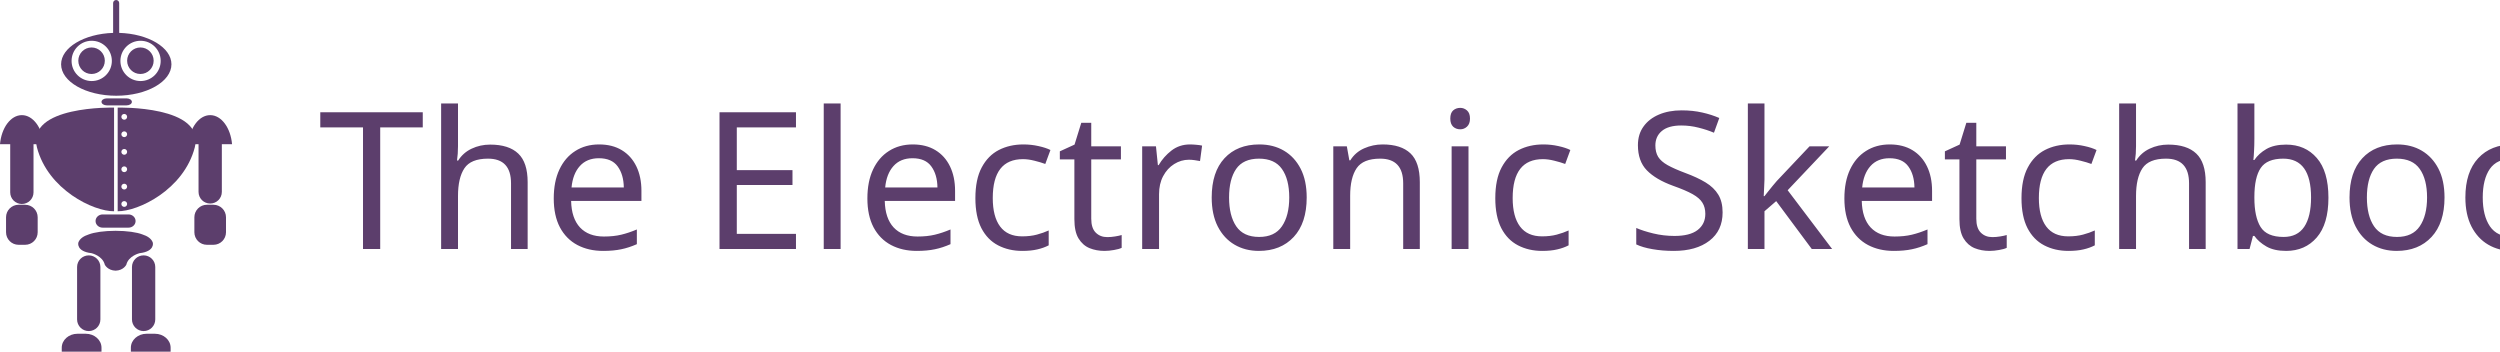
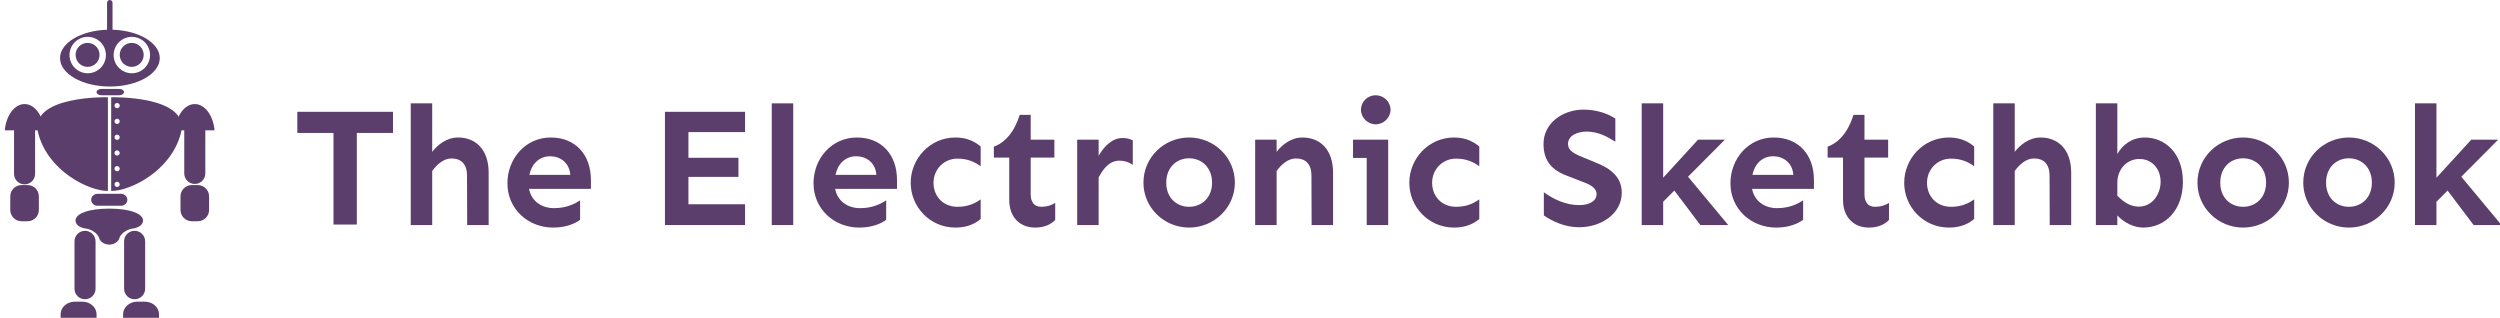
- <svg xmlns="http://www.w3.org/2000/svg" version="1.1" id="Layer_1" x="0px" y="0px" width="470px" height="66.109px" viewBox="-11.506 0 470 66.109" enable-background="new -11.506 0 470 66.109" xml:space="preserve">
+ <svg xmlns="http://www.w3.org/2000/svg" version="1.1" id="Layer_1" x="0px" y="0px" width="520px" height="66.109px" viewBox="-36.506 0 520 66.109" enable-background="new -36.506 0 520 66.109" xml:space="preserve">
  <g>
-     <rect x="48.349" y="13.114" fill="none" width="387.132" height="43.986" />
-     <text transform="matrix(1 0 0 1 48.3481 46.8103)" fill="#5C3E6C" font-family="'FreightMacroProLight-Regular'" font-size="36">The Electronic Sketchbook</text>
+     <rect x="24.35" y="13.114" fill="none" width="387.132" height="43.986" />
+     <g enable-background="new    ">
+       <path fill="#5C3E6C" d="M45.235,27.65h-7.523v19.055H32.86V27.65h-7.523v-4.395h19.898V27.65z" />
+       <path fill="#5C3E6C" d="M65.134,35.912V46.81h-4.465L60.634,36.51c0-2.391-1.23-3.551-3.234-3.551    c-1.582,0-2.988,1.195-4.008,2.602v11.25h-4.465V21.498h4.465v10.09c1.09-1.441,2.988-2.988,5.379-2.988    C62.392,28.599,65.134,31.06,65.134,35.912z" />
+       <path fill="#5C3E6C" d="M86.404,39.287H73.537c0.457,2.426,2.461,4.008,5.203,4.008c2.602,0,4.324-0.914,5.414-1.617v4.043    c-0.984,0.738-2.883,1.617-5.59,1.617c-5.238,0-9.527-3.867-9.527-9.211c0-5.168,3.797-9.527,9-9.527    c5.238,0,8.367,3.656,8.367,8.824V39.287z M82.115,36.369c-0.176-2.566-2.145-3.867-4.184-3.867c-2.215,0-3.832,1.512-4.324,3.867    H82.115z" />
+       <path fill="#5C3E6C" d="M106.688,27.474v5.344h10.406v3.973h-10.406v5.695h11.777v4.324h-16.664V23.256h16.664v4.219H106.688z" />
+       <path fill="#5C3E6C" d="M128.485,46.81h-4.465V21.498h4.465V46.81z" />
+       <path fill="#5C3E6C" d="M150.072,39.287h-12.867c0.457,2.426,2.461,4.008,5.203,4.008c2.602,0,4.324-0.914,5.414-1.617v4.043    c-0.984,0.738-2.883,1.617-5.59,1.617c-5.238,0-9.527-3.867-9.527-9.211c0-5.168,3.797-9.527,9-9.527    c5.238,0,8.367,3.656,8.367,8.824V39.287z M145.783,36.369c-0.176-2.566-2.145-3.867-4.184-3.867    c-2.215,0-3.832,1.512-4.324,3.867H145.783z" />
+       <path fill="#5C3E6C" d="M167.474,30.463v4.113c-1.23-0.879-2.672-1.582-4.852-1.582c-2.707,0-4.957,2.145-4.957,5.027    s2.074,4.992,4.957,4.992c2.18,0,3.621-0.668,4.852-1.547v4.078c-0.984,0.844-2.602,1.793-5.238,1.793    c-5.344,0-9.316-4.324-9.316-9.316s3.973-9.422,9.316-9.422C164.873,28.599,166.49,29.654,167.474,30.463z" />
+       <path fill="#5C3E6C" d="M177.88,29.056h4.922v3.727h-4.922v7.664c0,1.582,0.738,2.566,2.18,2.566c1.266,0,2.109-0.316,2.918-0.809    v3.551c-0.879,0.879-2.145,1.582-4.184,1.582c-3.164,0-5.379-2.18-5.379-5.73v-8.824h-3.199v-2.285    c2.285-0.809,4.254-2.988,5.379-6.609h2.285V29.056z" />
+       <path fill="#5C3E6C" d="M197.005,28.705c0.809,0,1.477,0.176,2.109,0.492v5.098c-0.809-0.562-1.688-0.879-2.743-0.879    c-2.039,0-3.305,1.512-4.359,3.48v9.914h-4.465V29.056h4.465v3.34C193.243,30.287,194.896,28.705,197.005,28.705L197.005,28.705z" />
+       <path fill="#5C3E6C" d="M220.349,37.986c0,5.238-4.359,9.352-9.527,9.352s-9.492-4.113-9.492-9.352    c0-5.273,4.324-9.387,9.492-9.387S220.349,32.713,220.349,37.986z M206.076,37.986c0,3.234,2.215,5.027,4.746,5.027    s4.781-1.793,4.781-5.027s-2.25-5.062-4.781-5.062S206.076,34.752,206.076,37.986z" />
+       <path fill="#5C3E6C" d="M234.411,28.6c3.621,0,6.363,2.46,6.363,7.312V46.81h-4.465l-0.035-10.301c0-2.391-1.23-3.551-3.234-3.551    c-1.582,0-2.988,1.195-4.008,2.602v11.25h-4.465V29.056h4.465v2.531C230.122,30.146,232.021,28.599,234.411,28.6L234.411,28.6z" />
+       <path fill="#5C3E6C" d="M252.235,29.056V46.81h-4.465V32.853h-2.848v-3.797H252.235z M246.575,22.834    c0-1.652,1.371-3.023,3.059-3.023s3.094,1.371,3.094,3.023c0,1.617-1.406,3.023-3.094,3.023S246.575,24.451,246.575,22.834z" />
+       <path fill="#5C3E6C" d="M271.185,30.463v4.113c-1.23-0.879-2.672-1.582-4.852-1.582c-2.707,0-4.957,2.145-4.957,5.027    s2.074,4.992,4.957,4.992c2.18,0,3.621-0.668,4.852-1.547v4.078c-0.984,0.844-2.602,1.793-5.238,1.793    c-5.344,0-9.316-4.324-9.316-9.316s3.973-9.422,9.316-9.422C268.583,28.599,270.2,29.654,271.185,30.463z" />
+       <path fill="#5C3E6C" d="M299.485,24.662v4.816c-1.688-1.055-3.551-2.109-5.977-2.109c-1.828,0-3.867,0.773-3.867,2.566    c0,1.547,1.547,2.145,3.516,2.953l2.883,1.195c3.305,1.406,4.781,3.41,4.781,6.012c0,4.184-4.043,7.172-8.93,7.172    c-2.742,0-5.379-1.125-7.277-2.461V39.99c2.039,1.477,4.57,2.672,7.383,2.672c1.969,0,3.586-0.773,3.586-2.32    c0-1.23-1.371-1.969-2.742-2.461l-3.621-1.406c-3.656-1.406-4.676-3.797-4.676-6.539c0-4.324,3.973-7.137,8.367-7.137    C295.653,22.799,297.974,23.677,299.485,24.662z" />
+       <path fill="#5C3E6C" d="M311.755,39.638l-2.32,2.32v4.852h-4.465V21.498h4.465v15.469l7.242-7.91h5.59l-7.664,7.699l8.367,10.055    h-5.801L311.755,39.638z" />
+       <path fill="#5C3E6C" d="M340.794,39.287h-12.867c0.457,2.426,2.461,4.008,5.203,4.008c2.602,0,4.324-0.914,5.414-1.617v4.043    c-0.984,0.738-2.883,1.617-5.59,1.617c-5.238,0-9.527-3.867-9.527-9.211c0-5.168,3.797-9.527,9-9.527    c5.238,0,8.367,3.656,8.367,8.824V39.287z M336.505,36.369c-0.176-2.566-2.145-3.867-4.184-3.867    c-2.215,0-3.832,1.512-4.324,3.867H336.505z" />
+       <path fill="#5C3E6C" d="M351.306,29.056h4.922v3.727h-4.922v7.664c0,1.582,0.738,2.566,2.18,2.566    c1.266,0,2.109-0.316,2.918-0.809v3.551c-0.879,0.879-2.145,1.582-4.184,1.582c-3.164,0-5.379-2.18-5.379-5.73v-8.824h-3.199    v-2.285c2.285-0.809,4.254-2.988,5.379-6.609h2.285V29.056z" />
+       <path fill="#5C3E6C" d="M374.122,30.463v4.113c-1.23-0.879-2.672-1.582-4.852-1.582c-2.707,0-4.957,2.145-4.957,5.027    s2.074,4.992,4.957,4.992c2.18,0,3.621-0.668,4.852-1.547v4.078c-0.984,0.844-2.602,1.793-5.238,1.793    c-5.344,0-9.316-4.324-9.316-9.316s3.973-9.422,9.316-9.422C371.521,28.599,373.138,29.654,374.122,30.463z" />
+       <path fill="#5C3E6C" d="M394.302,35.912V46.81h-4.465l-0.035-10.301c0-2.391-1.23-3.551-3.234-3.551    c-1.582,0-2.988,1.195-4.008,2.602v11.25h-4.465V21.498h4.465v10.09c1.09-1.441,2.988-2.988,5.379-2.988    C391.56,28.599,394.302,31.06,394.302,35.912z" />
+       <path fill="#5C3E6C" d="M403.899,32.045c1.055-1.934,3.059-3.445,5.695-3.445c4.254,0,7.945,3.27,7.945,9.211    c0,5.906-3.691,9.527-8.262,9.527c-1.934,0-4.043-1.055-5.379-2.531v2.004h-4.465V21.498h4.465V32.045z M403.899,38.127v2.566    c1.266,1.336,2.742,2.285,4.465,2.285c2.777,0,4.535-2.531,4.535-5.168c0-2.672-1.758-4.746-4.43-4.746    C406.114,33.064,403.864,34.963,403.899,38.127z" />
+       <path fill="#5C3E6C" d="M439.583,37.986c0,5.238-4.359,9.352-9.527,9.352s-9.492-4.113-9.492-9.352    c0-5.273,4.324-9.387,9.492-9.387S439.583,32.713,439.583,37.986z M425.31,37.986c0,3.234,2.215,5.027,4.746,5.027    s4.781-1.793,4.781-5.027s-2.25-5.062-4.781-5.062S425.31,34.752,425.31,37.986z" />
+       <path fill="#5C3E6C" d="M461.591,37.986c0,5.238-4.359,9.352-9.527,9.352s-9.492-4.113-9.492-9.352    c0-5.273,4.324-9.387,9.492-9.387S461.591,32.713,461.591,37.986z M447.317,37.986c0,3.234,2.215,5.027,4.746,5.027    s4.781-1.793,4.781-5.027s-2.25-5.062-4.781-5.062S447.317,34.752,447.317,37.986z" />
+       <path fill="#5C3E6C" d="M472.595,39.638l-2.32,2.32v4.852h-4.465V21.498h4.465v15.469l7.242-7.91h5.59l-7.664,7.699l8.367,10.055    h-5.801L472.595,39.638z" />
+     </g>
  </g>
  <g>
    <g>
      <g>
-         <circle fill="#5C3E6C" cx="5.708" cy="11.416" r="2.493" />
-         <circle fill="#5C3E6C" cx="14.888" cy="11.416" r="2.493" />
-         <path fill="#5C3E6C" d="M10.901,6.182v-5.61c0-0.315-0.256-0.571-0.57-0.571c-0.315,0-0.57,0.256-0.57,0.571v5.612     c-5.453,0.175-9.78,2.75-9.78,5.901c0,3.266,4.644,5.912,10.373,5.912c5.728,0,10.372-2.646,10.372-5.912     C20.725,8.925,16.375,6.344,10.901,6.182z M5.737,15.237c-2.091,0-3.786-1.695-3.786-3.786s1.695-3.786,3.786-3.786     c2.091,0,3.786,1.695,3.786,3.786S7.828,15.237,5.737,15.237z M14.917,15.237c-2.091,0-3.786-1.695-3.786-3.786     s1.695-3.786,3.786-3.786c2.091,0,3.786,1.695,3.786,3.786S17.008,15.237,14.917,15.237z" />
+         <circle fill="#5C3E6C" cx="-18.291" cy="11.416" r="2.493" />
+         <circle fill="#5C3E6C" cx="-9.111" cy="11.416" r="2.493" />
+         <path fill="#5C3E6C" d="M-13.098,6.182v-5.61c0-0.315-0.256-0.571-0.57-0.571c-0.315,0-0.57,0.256-0.57,0.571v5.612     c-5.453,0.175-9.78,2.75-9.78,5.901c0,3.266,4.644,5.912,10.373,5.912c5.728,0,10.372-2.646,10.372-5.912     C-3.274,8.925-7.624,6.344-13.098,6.182z M-18.262,15.237c-2.091,0-3.786-1.695-3.786-3.786s1.695-3.786,3.786-3.786     c2.091,0,3.786,1.695,3.786,3.786S-16.171,15.237-18.262,15.237z M-9.082,15.237c-2.091,0-3.786-1.695-3.786-3.786     s1.695-3.786,3.786-3.786c2.091,0,3.786,1.695,3.786,3.786S-6.991,15.237-9.082,15.237z" />
      </g>
-       <path fill="#5C3E6C" d="M9.937,20.228c0,0-16.566-0.429-14.492,7.502C-2.481,35.66,6.07,39.758,9.937,39.716V20.228z" />
-       <path fill="#5C3E6C" d="M13.288,19.153c0,0.364-0.452,0.66-1.011,0.66H8.588c-0.559,0-1.011-0.296-1.011-0.66l0,0    c0-0.364,0.452-0.659,1.011-0.659h3.689C12.836,18.494,13.288,18.789,13.288,19.153L13.288,19.153z" />
-       <path fill="#5C3E6C" d="M13.984,41.557c0,0.687-0.596,1.242-1.332,1.242H7.791c-0.736,0-1.333-0.557-1.333-1.242l0,0    c0-0.688,0.597-1.243,1.333-1.243h4.861C13.388,40.313,13.984,40.87,13.984,41.557L13.984,41.557z" />
-       <path fill="#5C3E6C" d="M17.229,45.631c-0.256-0.772-1.025-1.258-1.965-1.56c-1.053-0.407-2.917-0.679-5.043-0.679    s-3.99,0.271-5.043,0.679c-0.939,0.302-1.709,0.786-1.964,1.56c0,0-0.413,1.64,2.492,1.967c0,0,2.08,0.483,2.492,2.168    c0,0,0.521,1.076,2.022,1.12c1.502-0.044,2.022-1.12,2.022-1.12c0.412-1.685,2.492-2.168,2.492-2.168    C17.641,47.27,17.229,45.631,17.229,45.631z" />
-       <path fill="#5C3E6C" d="M10.617,20.228v19.487c3.867,0.042,12.417-4.057,14.492-11.985C27.183,19.8,10.617,20.228,10.617,20.228z     M11.851,38.891c-0.3,0-0.542-0.243-0.542-0.543c0-0.301,0.242-0.543,0.542-0.543c0.3,0,0.543,0.242,0.543,0.543    C12.394,38.648,12.151,38.891,11.851,38.891z M11.851,35.627c-0.3,0-0.542-0.243-0.542-0.543s0.242-0.543,0.542-0.543    c0.3,0,0.543,0.243,0.543,0.543S12.151,35.627,11.851,35.627z M11.851,32.363c-0.3,0-0.542-0.243-0.542-0.543    s0.242-0.542,0.542-0.542c0.3,0,0.543,0.242,0.543,0.542S12.151,32.363,11.851,32.363z M11.851,29.094    c-0.3,0-0.542-0.242-0.542-0.543c0-0.3,0.242-0.543,0.542-0.543c0.3,0,0.543,0.243,0.543,0.543    C12.394,28.851,12.151,29.094,11.851,29.094z M11.851,25.779c-0.3,0-0.542-0.242-0.542-0.542s0.242-0.543,0.542-0.543    c0.3,0,0.543,0.243,0.543,0.543S12.151,25.779,11.851,25.779z M11.851,22.507c-0.3,0-0.542-0.242-0.542-0.543    c0-0.3,0.242-0.543,0.542-0.543c0.3,0,0.543,0.243,0.543,0.543C12.394,22.264,12.151,22.507,11.851,22.507z" />
-       <path fill="#5C3E6C" d="M-3.285,27.106c-0.271-3.083-2.009-5.461-4.111-5.461s-3.839,2.378-4.11,5.461H-3.285z" />
-       <path fill="#5C3E6C" d="M32.12,27.106c-0.271-3.083-2.008-5.461-4.111-5.461s-3.838,2.378-4.11,5.461H32.12z" />
-       <path fill="#5C3E6C" d="M30.982,43.667c0,1.3-1.054,2.354-2.353,2.354h-1.24c-1.3,0-2.353-1.054-2.353-2.354v-2.818    c0-1.301,1.053-2.354,2.353-2.354h1.24c1.299,0,2.353,1.053,2.353,2.354V43.667z" />
-       <path fill="#5C3E6C" d="M7.368,60.052c0,1.211-0.981,2.19-2.19,2.19l0,0c-1.21,0-2.191-0.979-2.191-2.19v-9.851    c0-1.211,0.981-2.189,2.191-2.189l0,0c1.209,0,2.19,0.979,2.19,2.189V60.052z" />
-       <path fill="#5C3E6C" d="M7.576,66.109v-0.74c0-1.449-1.323-2.624-2.957-2.624H3.058c-1.633,0-2.956,1.175-2.956,2.624v0.74H7.576z    " />
-       <path fill="#5C3E6C" d="M13.304,60.052c0,1.211,0.98,2.19,2.19,2.19l0,0c1.21,0,2.19-0.979,2.19-2.19v-9.851    c0-1.211-0.98-2.191-2.19-2.191l0,0c-1.21,0-2.19,0.98-2.19,2.191V60.052z" />
-       <path fill="#5C3E6C" d="M13.096,66.108v-0.739c0-1.449,1.324-2.624,2.957-2.624h1.561c1.633,0,2.956,1.175,2.956,2.624v0.739    H13.096z" />
-       <path fill="#5C3E6C" d="M-5.205,36.158c0,1.21-0.981,2.19-2.191,2.19l0,0c-1.21,0-2.19-0.98-2.19-2.19v-9.852    c0-1.21,0.98-2.19,2.19-2.19l0,0c1.21,0,2.191,0.98,2.191,2.19V36.158z" />
-       <path fill="#5C3E6C" d="M30.2,36.075c0,1.209-0.98,2.19-2.191,2.19l0,0c-1.209,0-2.19-0.981-2.19-2.19v-9.852    c0-1.21,0.981-2.19,2.19-2.19l0,0c1.211,0,2.191,0.98,2.191,2.19V36.075z" />
-       <path fill="#5C3E6C" d="M-4.423,43.667c0,1.3-1.054,2.354-2.353,2.354h-1.241c-1.299,0-2.353-1.054-2.353-2.354v-2.818    c0-1.301,1.054-2.354,2.353-2.354h1.241c1.299,0,2.353,1.053,2.353,2.354V43.667z" />
+       <path fill="#5C3E6C" d="M-14.062,20.228c0,0-16.566-0.429-14.492,7.502c2.074,7.93,10.625,12.027,14.492,11.985V20.228z" />
+       <path fill="#5C3E6C" d="M-10.711,19.153c0,0.364-0.452,0.66-1.011,0.66h-3.689c-0.559,0-1.011-0.296-1.011-0.66l0,0    c0-0.364,0.452-0.659,1.011-0.659h3.689C-11.163,18.494-10.711,18.789-10.711,19.153L-10.711,19.153z" />
+       <path fill="#5C3E6C" d="M-10.015,41.557c0,0.687-0.596,1.242-1.332,1.242h-4.861c-0.736,0-1.333-0.557-1.333-1.242l0,0    c0-0.688,0.597-1.243,1.333-1.243h4.861C-10.611,40.313-10.015,40.87-10.015,41.557L-10.015,41.557z" />
+       <path fill="#5C3E6C" d="M-6.77,45.631c-0.256-0.772-1.025-1.258-1.965-1.56c-1.053-0.407-2.917-0.679-5.043-0.679    s-3.99,0.271-5.043,0.679c-0.939,0.302-1.709,0.786-1.964,1.56c0,0-0.413,1.64,2.492,1.967c0,0,2.08,0.483,2.492,2.168    c0,0,0.521,1.076,2.022,1.12c1.502-0.044,2.022-1.12,2.022-1.12c0.412-1.685,2.492-2.168,2.492-2.168    C-6.358,47.27-6.77,45.631-6.77,45.631z" />
+       <path fill="#5C3E6C" d="M-13.382,20.228v19.487C-9.515,39.758-0.965,35.659,1.11,27.73C3.184,19.8-13.382,20.228-13.382,20.228z     M-12.148,38.891c-0.3,0-0.542-0.243-0.542-0.543c0-0.301,0.242-0.543,0.542-0.543c0.3,0,0.543,0.242,0.543,0.543    C-11.605,38.648-11.848,38.891-12.148,38.891z M-12.148,35.627c-0.3,0-0.542-0.243-0.542-0.543s0.242-0.543,0.542-0.543    c0.3,0,0.543,0.243,0.543,0.543S-11.848,35.627-12.148,35.627z M-12.148,32.363c-0.3,0-0.542-0.243-0.542-0.543    s0.242-0.542,0.542-0.542c0.3,0,0.543,0.242,0.543,0.542S-11.848,32.363-12.148,32.363z M-12.148,29.094    c-0.3,0-0.542-0.242-0.542-0.543c0-0.3,0.242-0.543,0.542-0.543c0.3,0,0.543,0.243,0.543,0.543    C-11.605,28.851-11.848,29.094-12.148,29.094z M-12.148,25.779c-0.3,0-0.542-0.242-0.542-0.542s0.242-0.543,0.542-0.543    c0.3,0,0.543,0.243,0.543,0.543S-11.848,25.779-12.148,25.779z M-12.148,22.507c-0.3,0-0.542-0.242-0.542-0.543    c0-0.3,0.242-0.543,0.542-0.543c0.3,0,0.543,0.243,0.543,0.543C-11.605,22.264-11.848,22.507-12.148,22.507z" />
+       <path fill="#5C3E6C" d="M-27.284,27.106c-0.271-3.083-2.009-5.461-4.111-5.461s-3.839,2.378-4.11,5.461H-27.284z" />
+       <path fill="#5C3E6C" d="M8.121,27.106c-0.271-3.083-2.008-5.461-4.111-5.461s-3.838,2.378-4.11,5.461H8.121z" />
+       <path fill="#5C3E6C" d="M6.983,43.667c0,1.3-1.054,2.354-2.353,2.354H3.39c-1.3,0-2.353-1.054-2.353-2.354v-2.818    c0-1.301,1.053-2.354,2.353-2.354h1.24c1.299,0,2.353,1.053,2.353,2.354V43.667z" />
+       <path fill="#5C3E6C" d="M-16.631,60.052c0,1.211-0.981,2.19-2.19,2.19l0,0c-1.21,0-2.191-0.979-2.191-2.19v-9.851    c0-1.211,0.981-2.189,2.191-2.189l0,0c1.209,0,2.19,0.979,2.19,2.189V60.052z" />
+       <path fill="#5C3E6C" d="M-16.423,66.109v-0.74c0-1.449-1.323-2.624-2.957-2.624h-1.561c-1.633,0-2.956,1.175-2.956,2.624v0.74    H-16.423z" />
+       <path fill="#5C3E6C" d="M-10.695,60.052c0,1.211,0.98,2.19,2.19,2.19l0,0c1.21,0,2.19-0.979,2.19-2.19v-9.851    c0-1.211-0.98-2.191-2.19-2.191l0,0c-1.21,0-2.19,0.98-2.19,2.191V60.052z" />
+       <path fill="#5C3E6C" d="M-10.903,66.108v-0.739c0-1.449,1.324-2.624,2.957-2.624h1.561c1.633,0,2.956,1.175,2.956,2.624v0.739    H-10.903z" />
+       <path fill="#5C3E6C" d="M-29.204,36.158c0,1.21-0.981,2.19-2.191,2.19l0,0c-1.21,0-2.19-0.98-2.19-2.19v-9.852    c0-1.21,0.98-2.19,2.19-2.19l0,0c1.21,0,2.191,0.98,2.191,2.19V36.158z" />
+       <path fill="#5C3E6C" d="M6.201,36.075c0,1.209-0.98,2.19-2.191,2.19l0,0c-1.209,0-2.19-0.981-2.19-2.19v-9.852    c0-1.21,0.981-2.19,2.19-2.19l0,0c1.211,0,2.191,0.98,2.191,2.19V36.075z" />
+       <path fill="#5C3E6C" d="M-28.422,43.667c0,1.3-1.054,2.354-2.353,2.354h-1.241c-1.299,0-2.353-1.054-2.353-2.354v-2.818    c0-1.301,1.054-2.354,2.353-2.354h1.241c1.299,0,2.353,1.053,2.353,2.354V43.667z" />
    </g>
  </g>
</svg>
